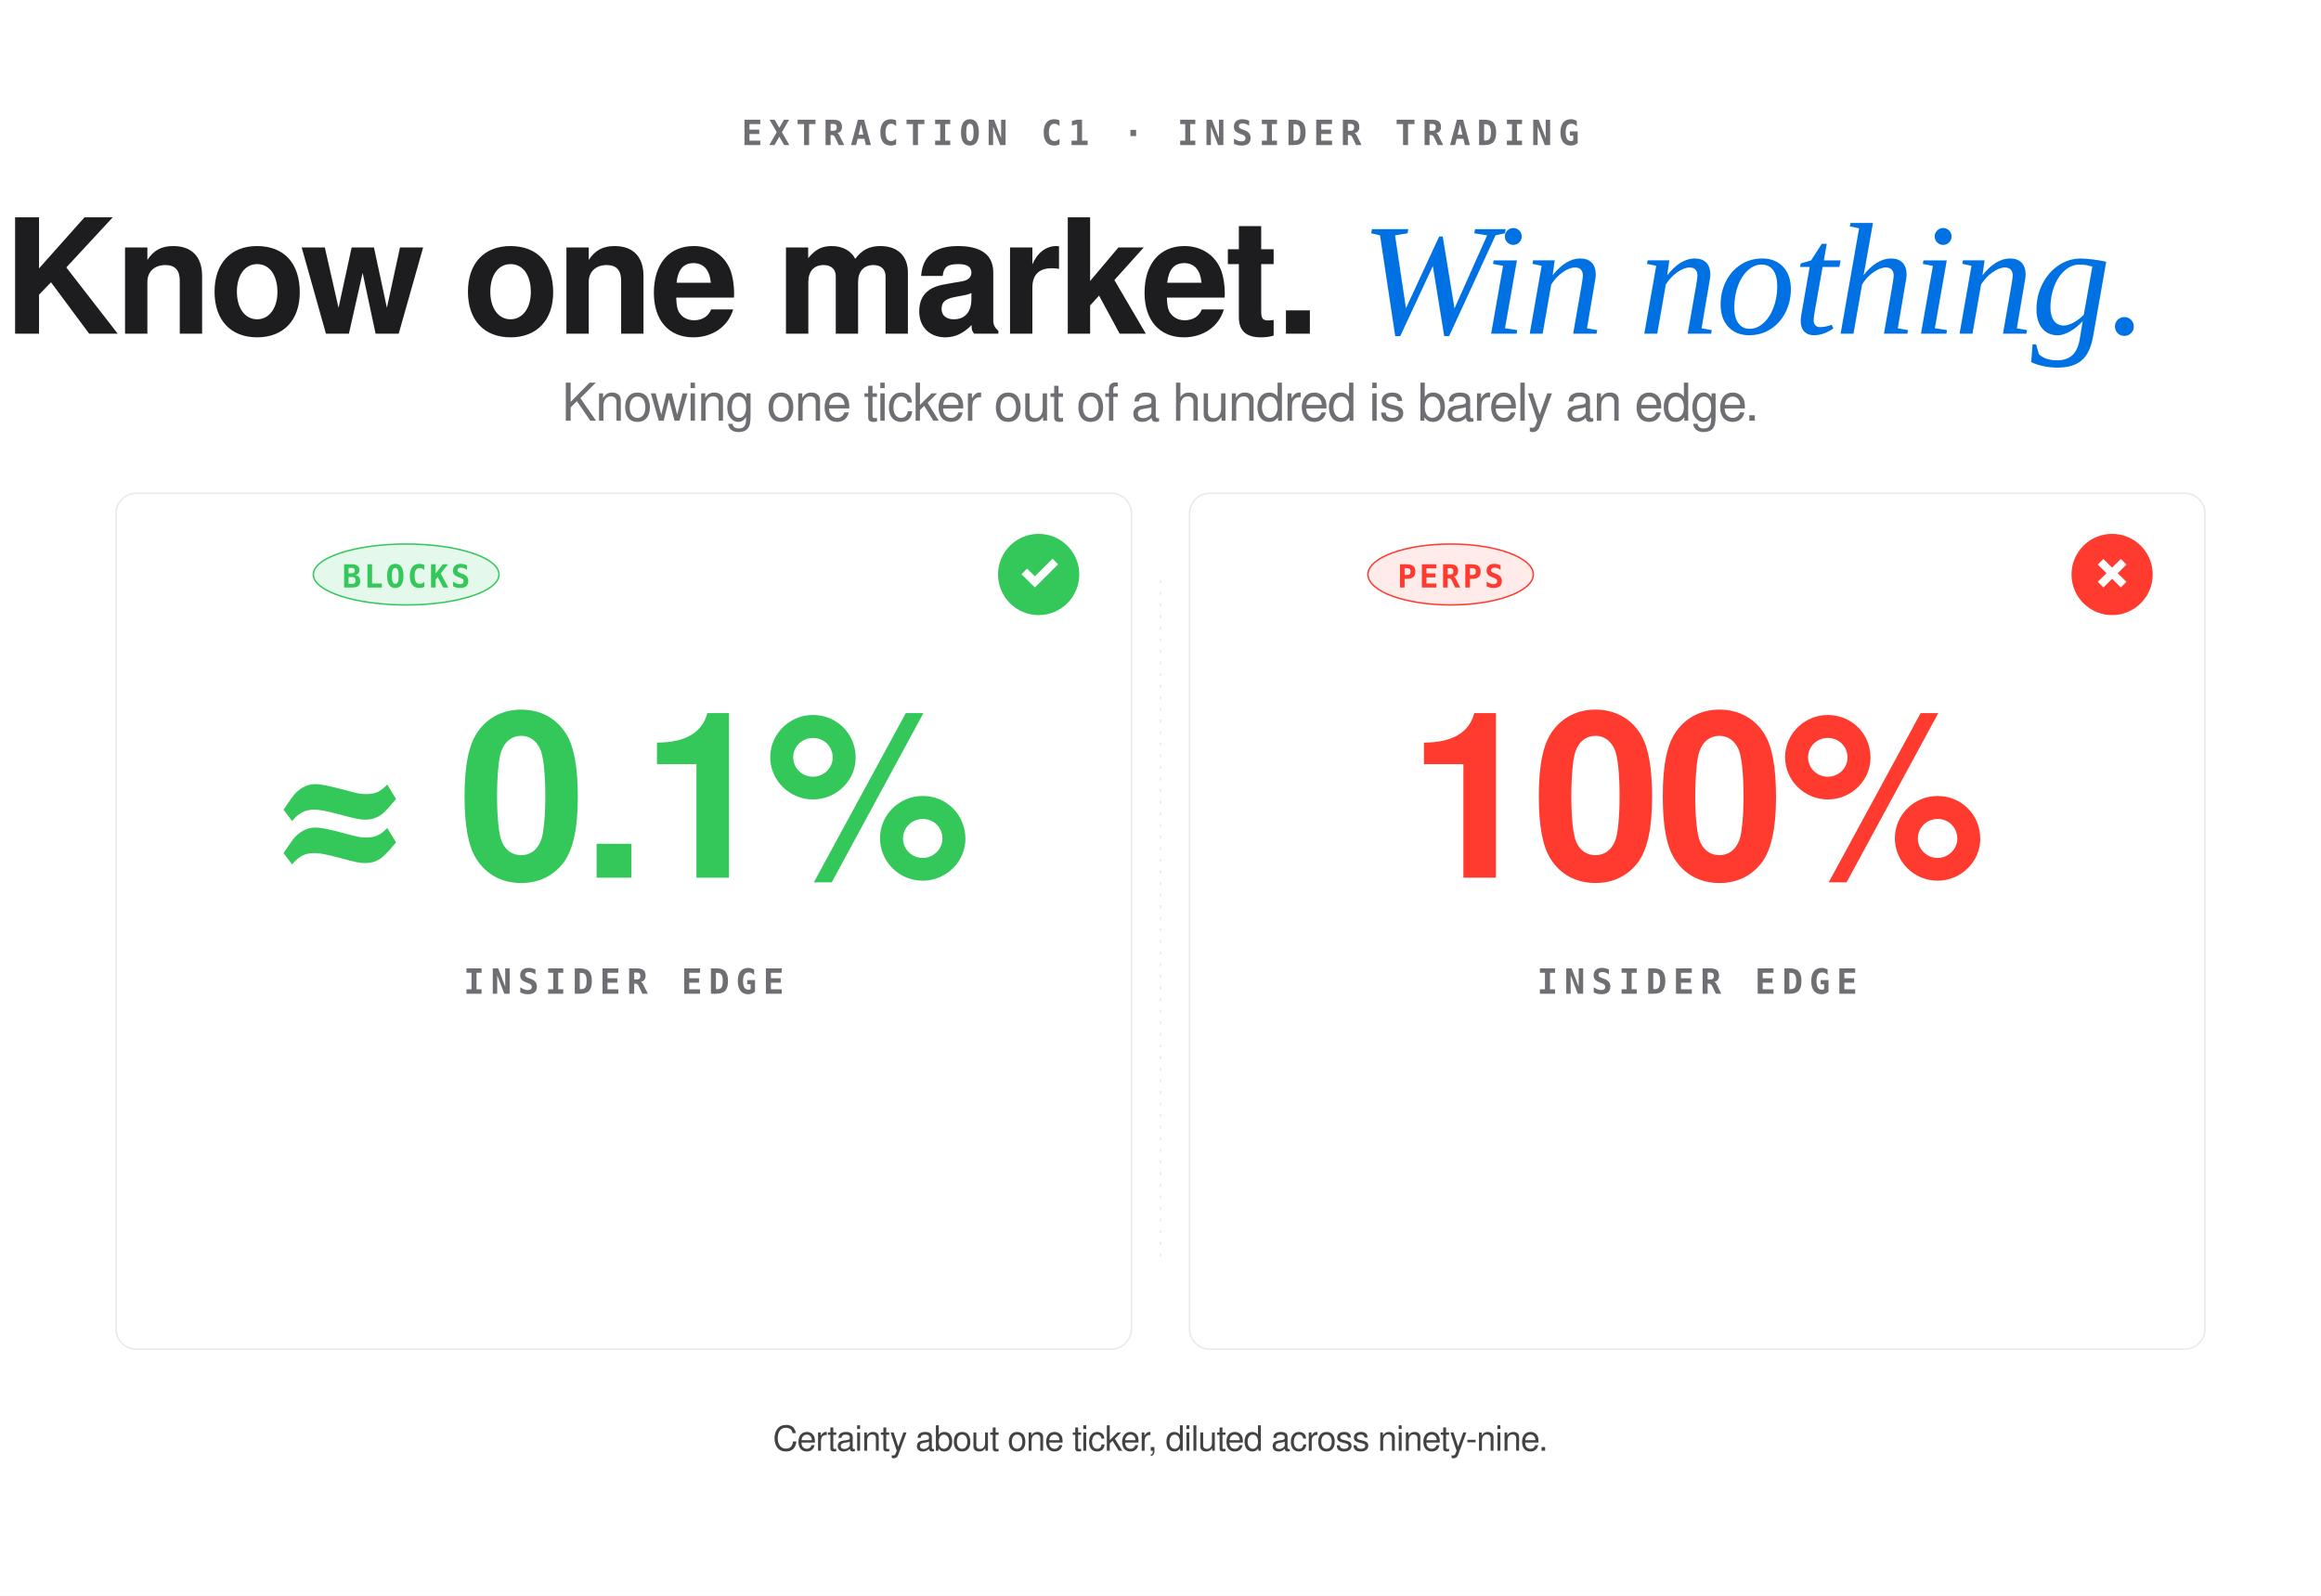
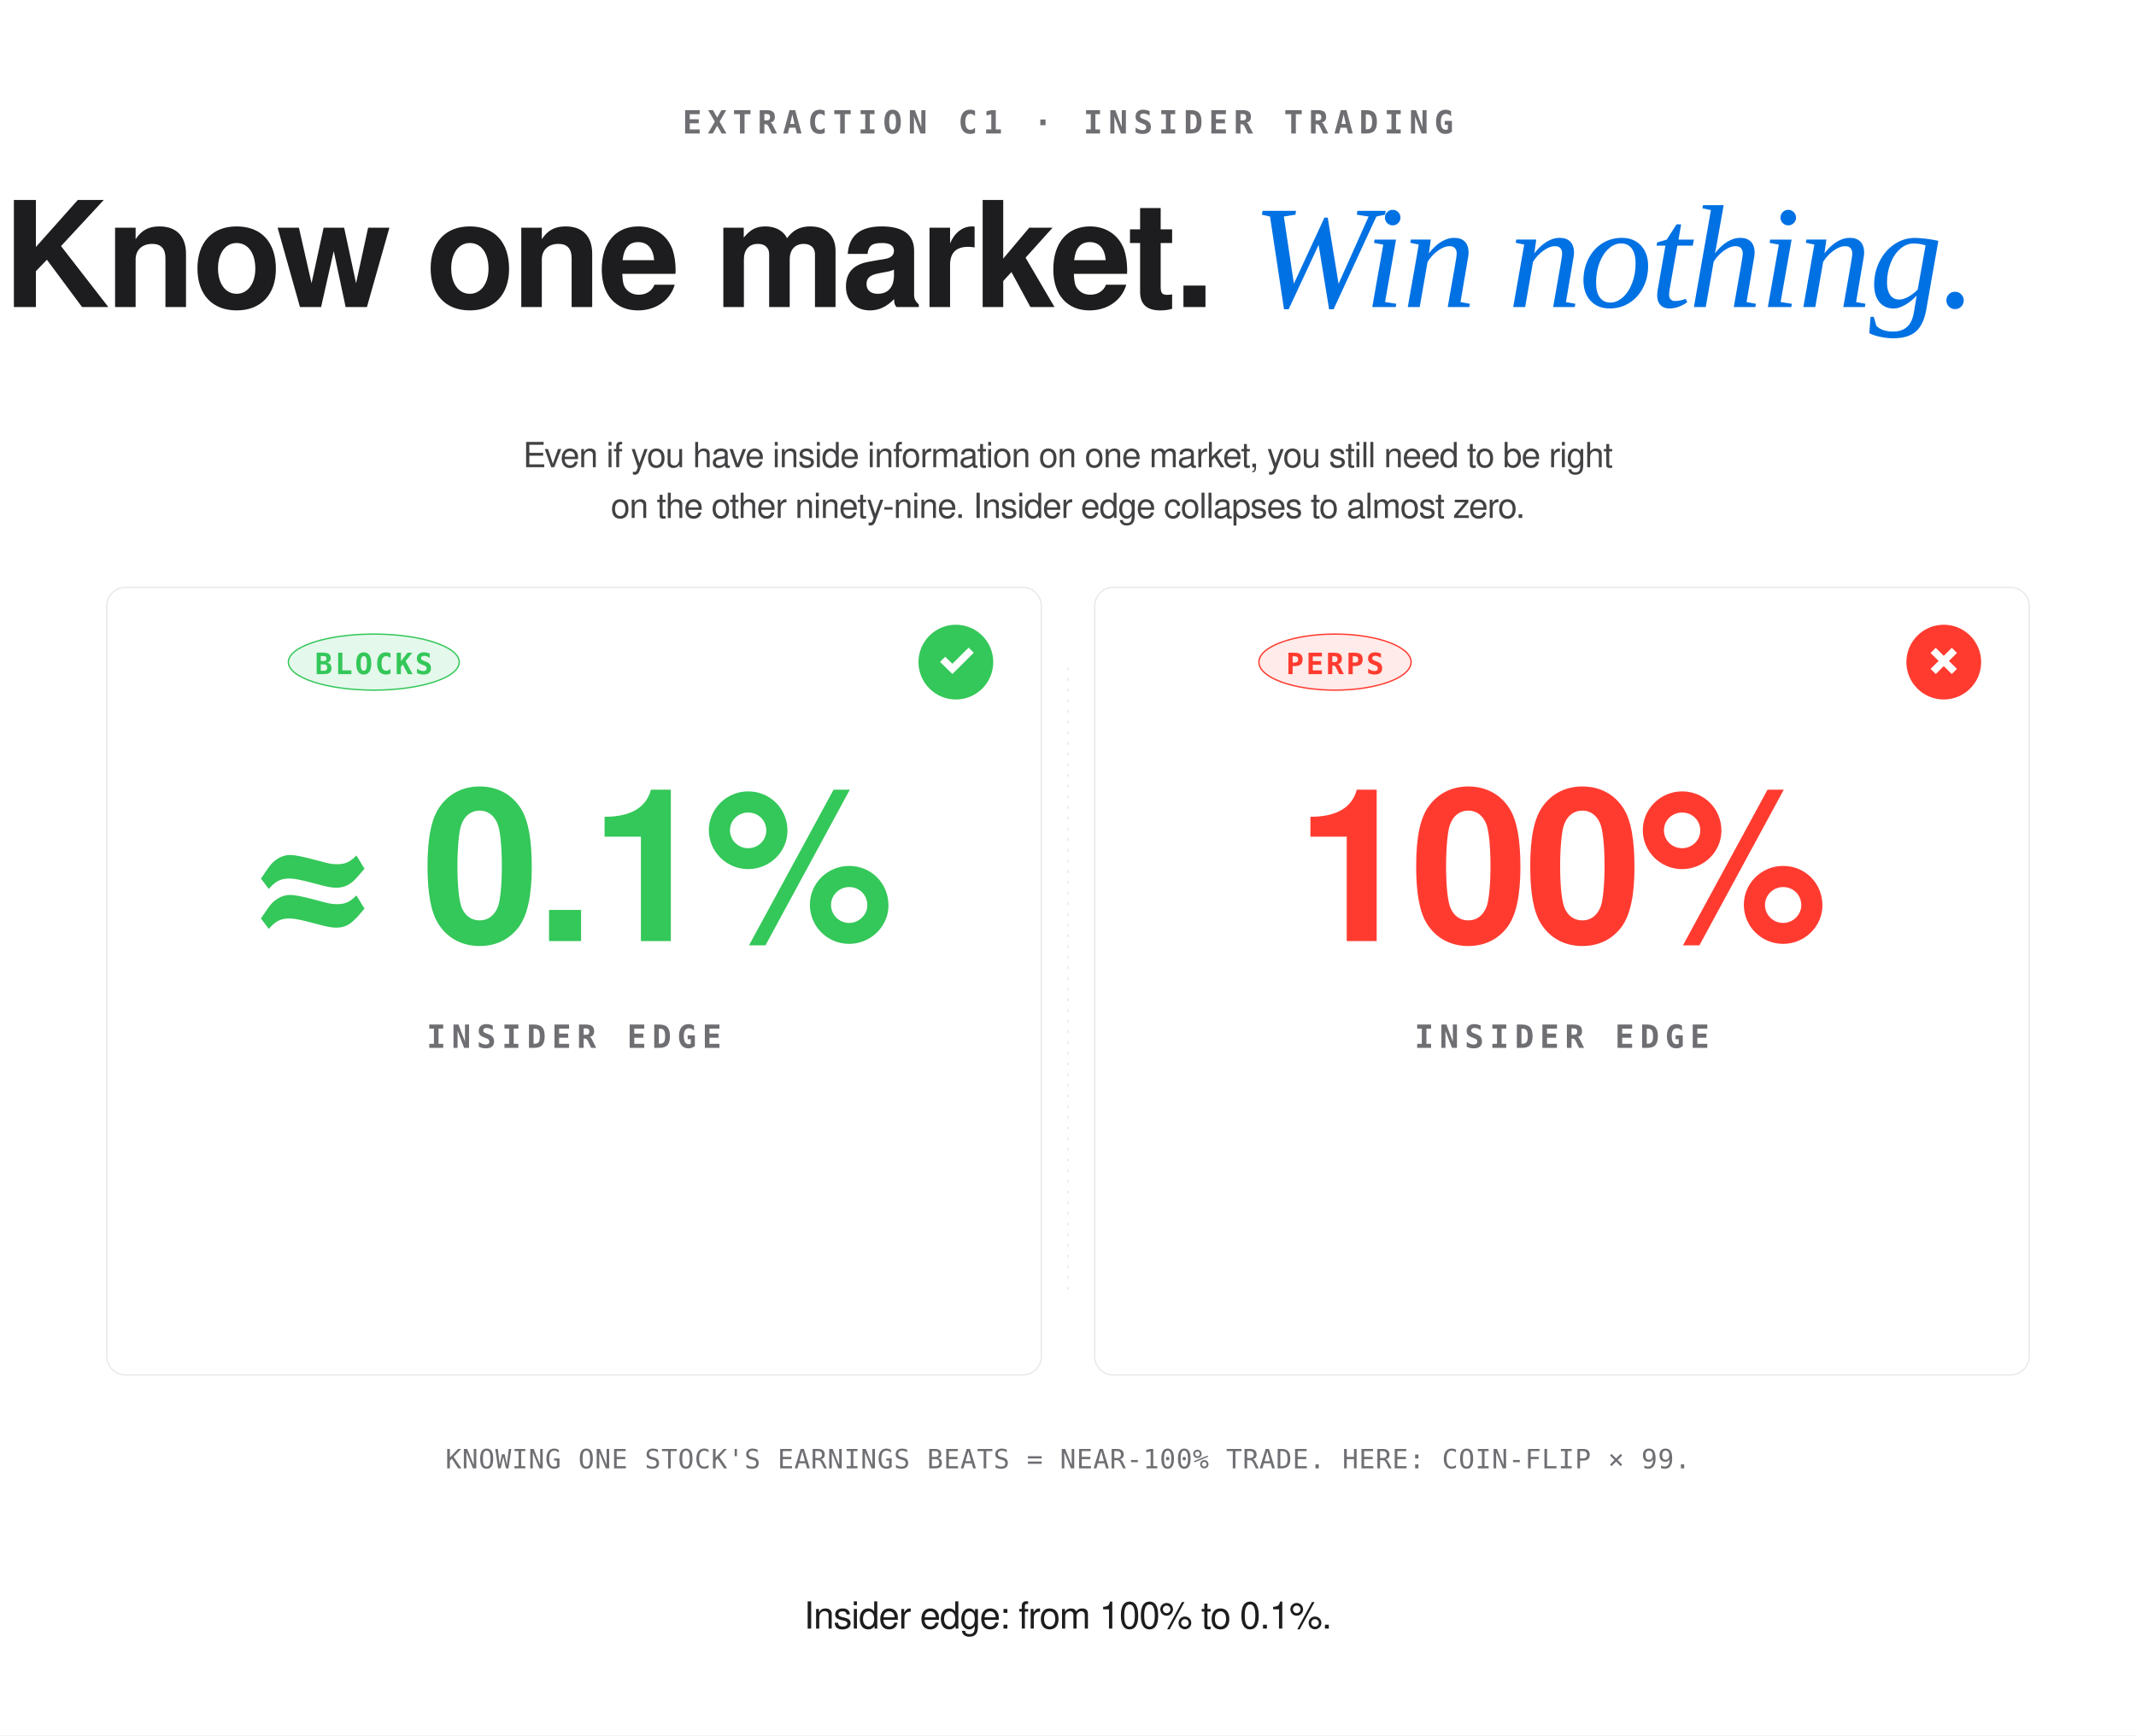
- <svg xmlns="http://www.w3.org/2000/svg" viewBox="0 0 1600 1100" width="1600" height="1100">
+ <svg xmlns="http://www.w3.org/2000/svg" viewBox="0 0 1600 1300" width="1600" height="1300">
  <defs>
    <marker id="arrInk" viewBox="0 0 10 10" refX="9" refY="5" markerWidth="6" markerHeight="6" orient="auto">
      <path d="M 0 0 L 10 5 L 0 10 z" fill="#1D1D1F" />
    </marker>
    <marker id="arrBlue" viewBox="0 0 10 10" refX="9" refY="5" markerWidth="6" markerHeight="6" orient="auto">
      <path d="M 0 0 L 10 5 L 0 10 z" fill="#0071E3" />
    </marker>
    <marker id="arrRed" viewBox="0 0 10 10" refX="9" refY="5" markerWidth="6" markerHeight="6" orient="auto">
      <path d="M 0 0 L 10 5 L 0 10 z" fill="#FF3B30" />
    </marker>
    <marker id="arrGreen" viewBox="0 0 10 10" refX="9" refY="5" markerWidth="6" markerHeight="6" orient="auto">
      <path d="M 0 0 L 10 5 L 0 10 z" fill="#34C759" />
    </marker>
    <marker id="arrInk3" viewBox="0 0 10 10" refX="9" refY="5" markerWidth="6" markerHeight="6" orient="auto">
      <path d="M 0 0 L 10 5 L 0 10 z" fill="#6E6E73" />
    </marker>
  </defs>
-   <rect x="0" y="0" width="1600" height="1100" rx="0" fill="#FFFFFF" />
+   <rect x="0" y="0" width="1600" height="1300" rx="0" fill="#FFFFFF" />
  <text x="800" y="100" text-anchor="middle" style="font-family:'SF Mono', 'JetBrains Mono', ui-monospace, Menlo, monospace;font-size:24px;font-weight:700;fill:#6E6E73;letter-spacing:4.32px">EXTRACTION C1 · INSIDER TRADING</text>
  <text x="910" y="230" text-anchor="end" style="font-family:'SF Pro Display', 'Helvetica Neue', Helvetica, Arial, sans-serif;font-size:110px;font-weight:700;fill:#1D1D1F;letter-spacing:-2.42px">Know one market.</text>
  <text x="938" y="230" text-anchor="start" style="font-family:'New York', 'Times New Roman', Georgia, serif;font-size:110px;font-weight:500;fill:#0071E3;font-style:italic;letter-spacing:-1.76px">Win nothing.</text>
-   <text x="800" y="290" text-anchor="middle" style="font-family:'SF Pro Text', 'Helvetica Neue', Helvetica, Arial, sans-serif;font-size:36px;font-weight:500;fill:#6E6E73;letter-spacing:-0.79px">Knowing one ticker out of a hundred is barely an edge.</text>
-   <rect x="80" y="340" width="700" height="590" rx="14" fill="#FFFFFF" stroke="#E8E8ED" stroke-width="1" />
-   <rect x="216" y="375" width="128" height="42" rx="980" fill="#E5F8EC" stroke="#34C759" stroke-width="1" />
-   <text x="280" y="405" text-anchor="middle" style="font-family:'SF Mono', 'JetBrains Mono', ui-monospace, Menlo, monospace;font-size:22px;font-weight:700;fill:#34C759;letter-spacing:1.76px">BLOCKS</text>
-   <circle cx="716" cy="396" r="28" fill="#34C759" />
-   <text x="716" y="406" text-anchor="middle" style="font-family:'SF Pro Text', 'Helvetica Neue', Helvetica, Arial, sans-serif;font-size:34px;font-weight:800;fill:#FFFFFF">✓</text>
-   <rect x="820" y="340" width="700" height="590" rx="14" fill="#FFFFFF" stroke="#E8E8ED" stroke-width="1" />
-   <rect x="943" y="375" width="114" height="42" rx="980" fill="#FFEBE9" stroke="#FF3B30" stroke-width="1" />
-   <text x="1000" y="405" text-anchor="middle" style="font-family:'SF Mono', 'JetBrains Mono', ui-monospace, Menlo, monospace;font-size:22px;font-weight:700;fill:#FF3B30;letter-spacing:1.76px">PERPS</text>
-   <circle cx="1456" cy="396" r="28" fill="#FF3B30" />
-   <text x="1456" y="406" text-anchor="middle" style="font-family:'SF Pro Text', 'Helvetica Neue', Helvetica, Arial, sans-serif;font-size:34px;font-weight:800;fill:#FFFFFF">✗</text>
-   <text x="430" y="605" text-anchor="middle" style="font-family:'SF Pro Display', 'Helvetica Neue', Helvetica, Arial, sans-serif;font-size:160px;font-weight:800;fill:#34C759;letter-spacing:-3.52px">≈ 0.1%</text>
-   <text x="430" y="685" text-anchor="middle" style="font-family:'SF Mono', 'JetBrains Mono', ui-monospace, Menlo, monospace;font-size:24px;font-weight:700;fill:#6E6E73;letter-spacing:4.32px">INSIDER EDGE</text>
-   <text x="1170" y="605" text-anchor="middle" style="font-family:'SF Pro Display', 'Helvetica Neue', Helvetica, Arial, sans-serif;font-size:160px;font-weight:800;fill:#FF3B30;letter-spacing:-3.52px">100%</text>
-   <text x="1170" y="685" text-anchor="middle" style="font-family:'SF Mono', 'JetBrains Mono', ui-monospace, Menlo, monospace;font-size:24px;font-weight:700;fill:#6E6E73;letter-spacing:4.32px">INSIDER EDGE</text>
-   <line x1="800" y1="400" x2="800" y2="870" stroke="#E8E8ED" stroke-width="1" stroke-dasharray="2 6" />
-   <text x="800" y="1000" text-anchor="middle" style="font-family:'SF Pro Text', 'Helvetica Neue', Helvetica, Arial, sans-serif;font-size:24px;font-weight:400;fill:#424245;letter-spacing:-0.53px">Certainty about one ticker, diluted across ninety-nine.</text>
+   <text x="800" y="350" text-anchor="middle" style="font-family:'SF Pro Text', 'Helvetica Neue', Helvetica, Arial, sans-serif;font-size:26px;font-weight:500;fill:#424245;letter-spacing:-0.57px">Even if you have inside information on one market, you still need to be right</text>
+   <text x="800" y="388" text-anchor="middle" style="font-family:'SF Pro Text', 'Helvetica Neue', Helvetica, Arial, sans-serif;font-size:26px;font-weight:500;fill:#424245;letter-spacing:-0.57px">on the other ninety-nine. Insider edge collapses to almost zero.</text>
+   <rect x="80" y="440" width="700" height="590" rx="14" fill="#FFFFFF" stroke="#E8E8ED" stroke-width="1" />
+   <rect x="216" y="475" width="128" height="42" rx="980" fill="#E5F8EC" stroke="#34C759" stroke-width="1" />
+   <text x="280" y="505" text-anchor="middle" style="font-family:'SF Mono', 'JetBrains Mono', ui-monospace, Menlo, monospace;font-size:22px;font-weight:700;fill:#34C759;letter-spacing:1.76px">BLOCKS</text>
+   <circle cx="716" cy="496" r="28" fill="#34C759" />
+   <text x="716" y="506" text-anchor="middle" style="font-family:'SF Pro Text', 'Helvetica Neue', Helvetica, Arial, sans-serif;font-size:34px;font-weight:800;fill:#FFFFFF">✓</text>
+   <rect x="820" y="440" width="700" height="590" rx="14" fill="#FFFFFF" stroke="#E8E8ED" stroke-width="1" />
+   <rect x="943" y="475" width="114" height="42" rx="980" fill="#FFEBE9" stroke="#FF3B30" stroke-width="1" />
+   <text x="1000" y="505" text-anchor="middle" style="font-family:'SF Mono', 'JetBrains Mono', ui-monospace, Menlo, monospace;font-size:22px;font-weight:700;fill:#FF3B30;letter-spacing:1.76px">PERPS</text>
+   <circle cx="1456" cy="496" r="28" fill="#FF3B30" />
+   <text x="1456" y="506" text-anchor="middle" style="font-family:'SF Pro Text', 'Helvetica Neue', Helvetica, Arial, sans-serif;font-size:34px;font-weight:800;fill:#FFFFFF">✗</text>
+   <text x="430" y="705" text-anchor="middle" style="font-family:'SF Pro Display', 'Helvetica Neue', Helvetica, Arial, sans-serif;font-size:160px;font-weight:800;fill:#34C759;letter-spacing:-3.52px">≈ 0.1%</text>
+   <text x="430" y="785" text-anchor="middle" style="font-family:'SF Mono', 'JetBrains Mono', ui-monospace, Menlo, monospace;font-size:24px;font-weight:700;fill:#6E6E73;letter-spacing:4.32px">INSIDER EDGE</text>
+   <text x="1170" y="705" text-anchor="middle" style="font-family:'SF Pro Display', 'Helvetica Neue', Helvetica, Arial, sans-serif;font-size:160px;font-weight:800;fill:#FF3B30;letter-spacing:-3.52px">100%</text>
+   <text x="1170" y="785" text-anchor="middle" style="font-family:'SF Mono', 'JetBrains Mono', ui-monospace, Menlo, monospace;font-size:24px;font-weight:700;fill:#6E6E73;letter-spacing:4.32px">INSIDER EDGE</text>
+   <line x1="800" y1="500" x2="800" y2="970" stroke="#E8E8ED" stroke-width="1" stroke-dasharray="2 6" />
+   <text x="800" y="1100" text-anchor="middle" style="font-family:'SF Mono', 'JetBrains Mono', ui-monospace, Menlo, monospace;font-size:20px;font-weight:500;fill:#6E6E73;letter-spacing:0.4px">KNOWING ONE STOCK'S EARNINGS BEATS = NEAR-100% TRADE. HERE: COIN-FLIP × 99.</text>
+   <text x="800" y="1220" text-anchor="middle" style="font-family:'SF Pro Text', 'Helvetica Neue', Helvetica, Arial, sans-serif;font-size:28px;font-weight:500;fill:#1D1D1F;letter-spacing:-0.62px">Insider edge: from 100% to 0.1%.</text>
</svg>
